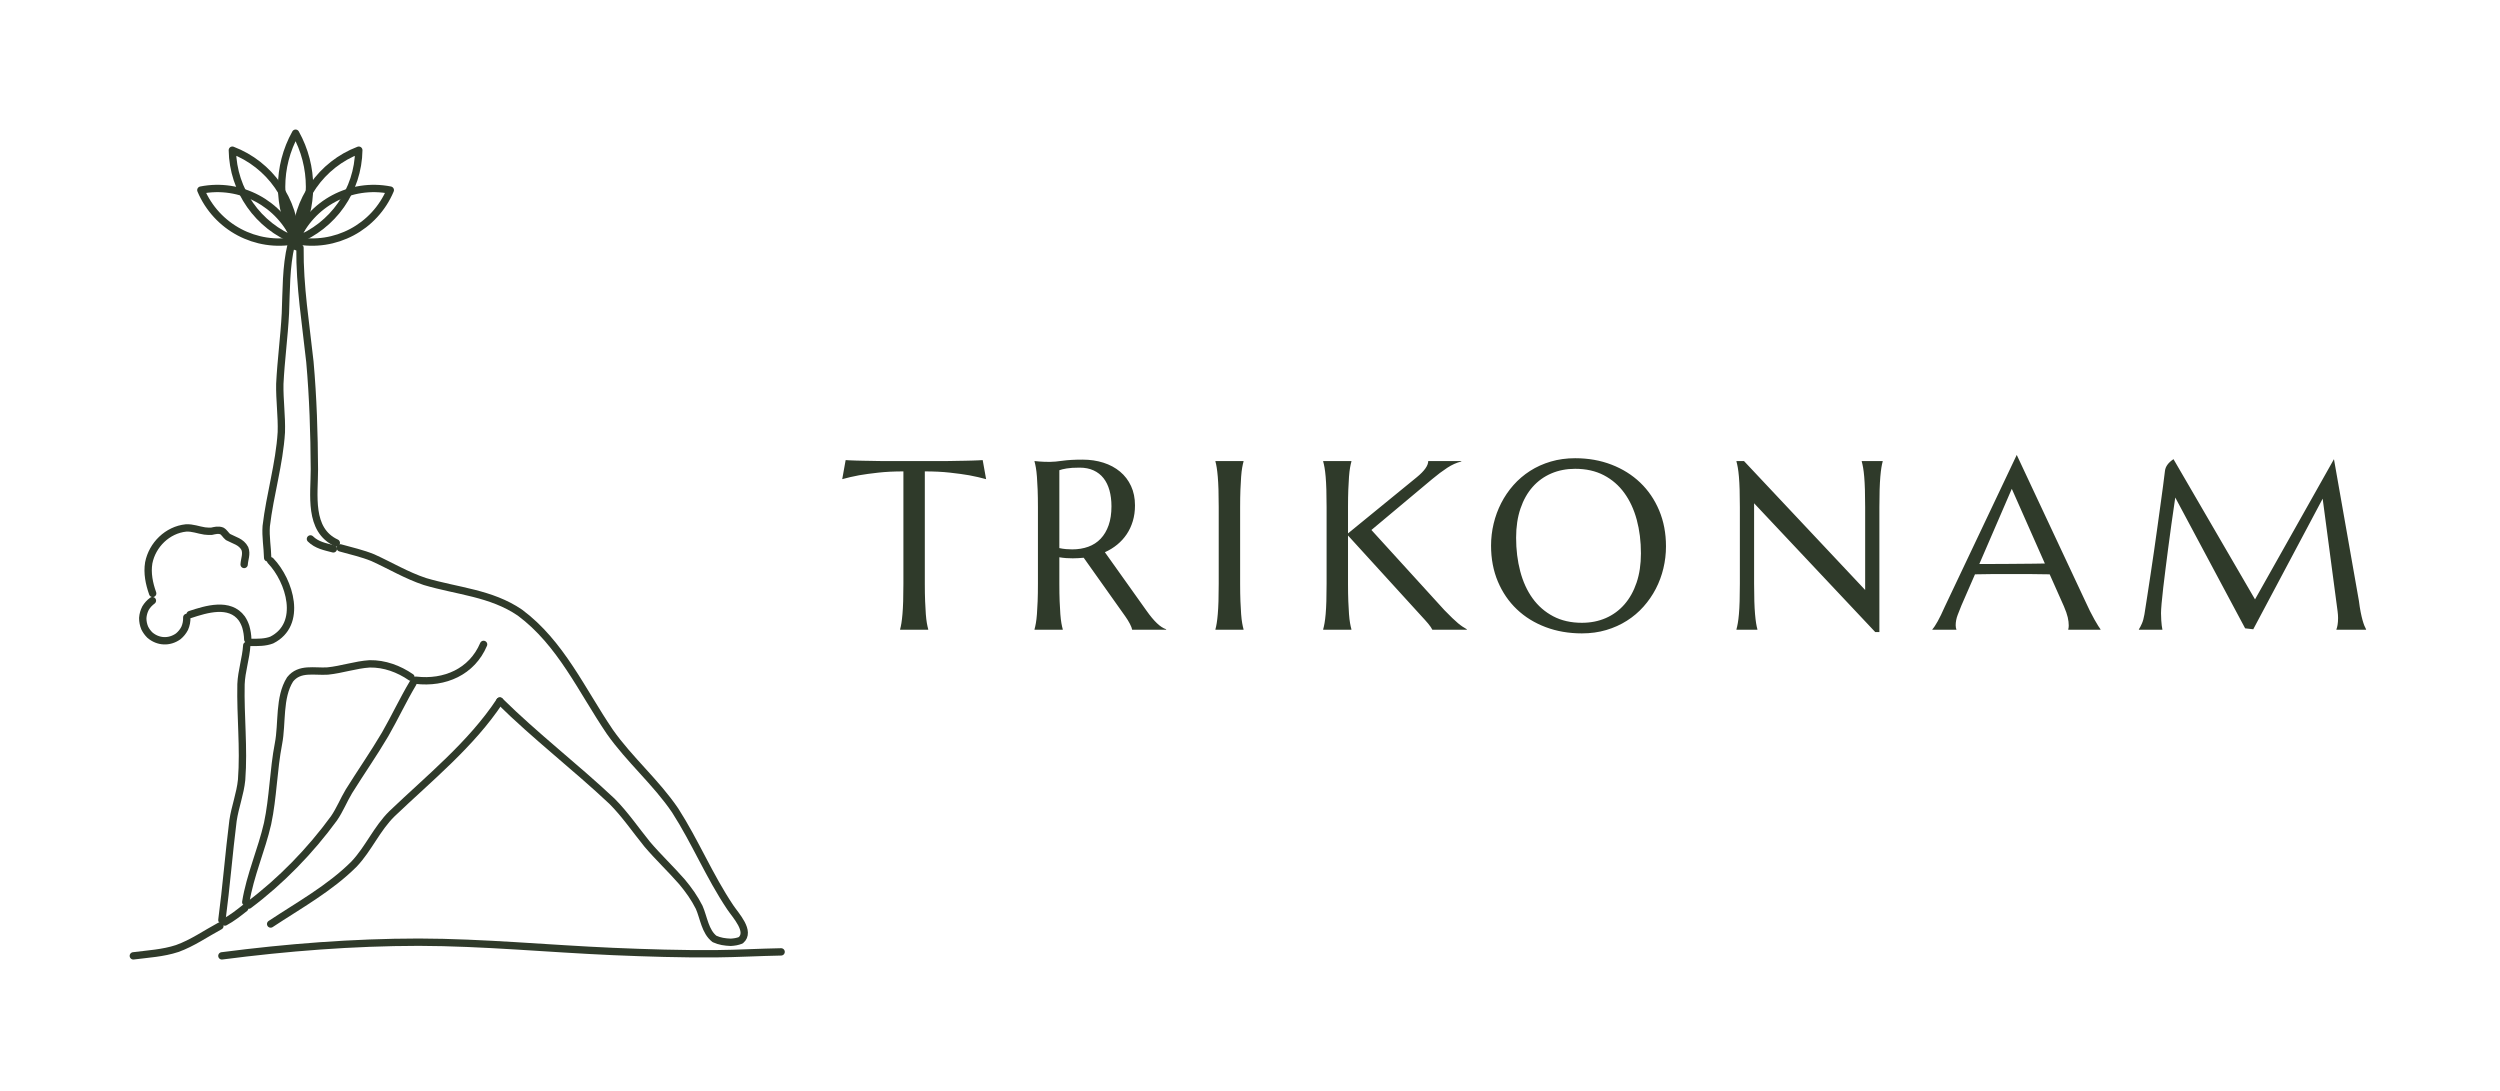
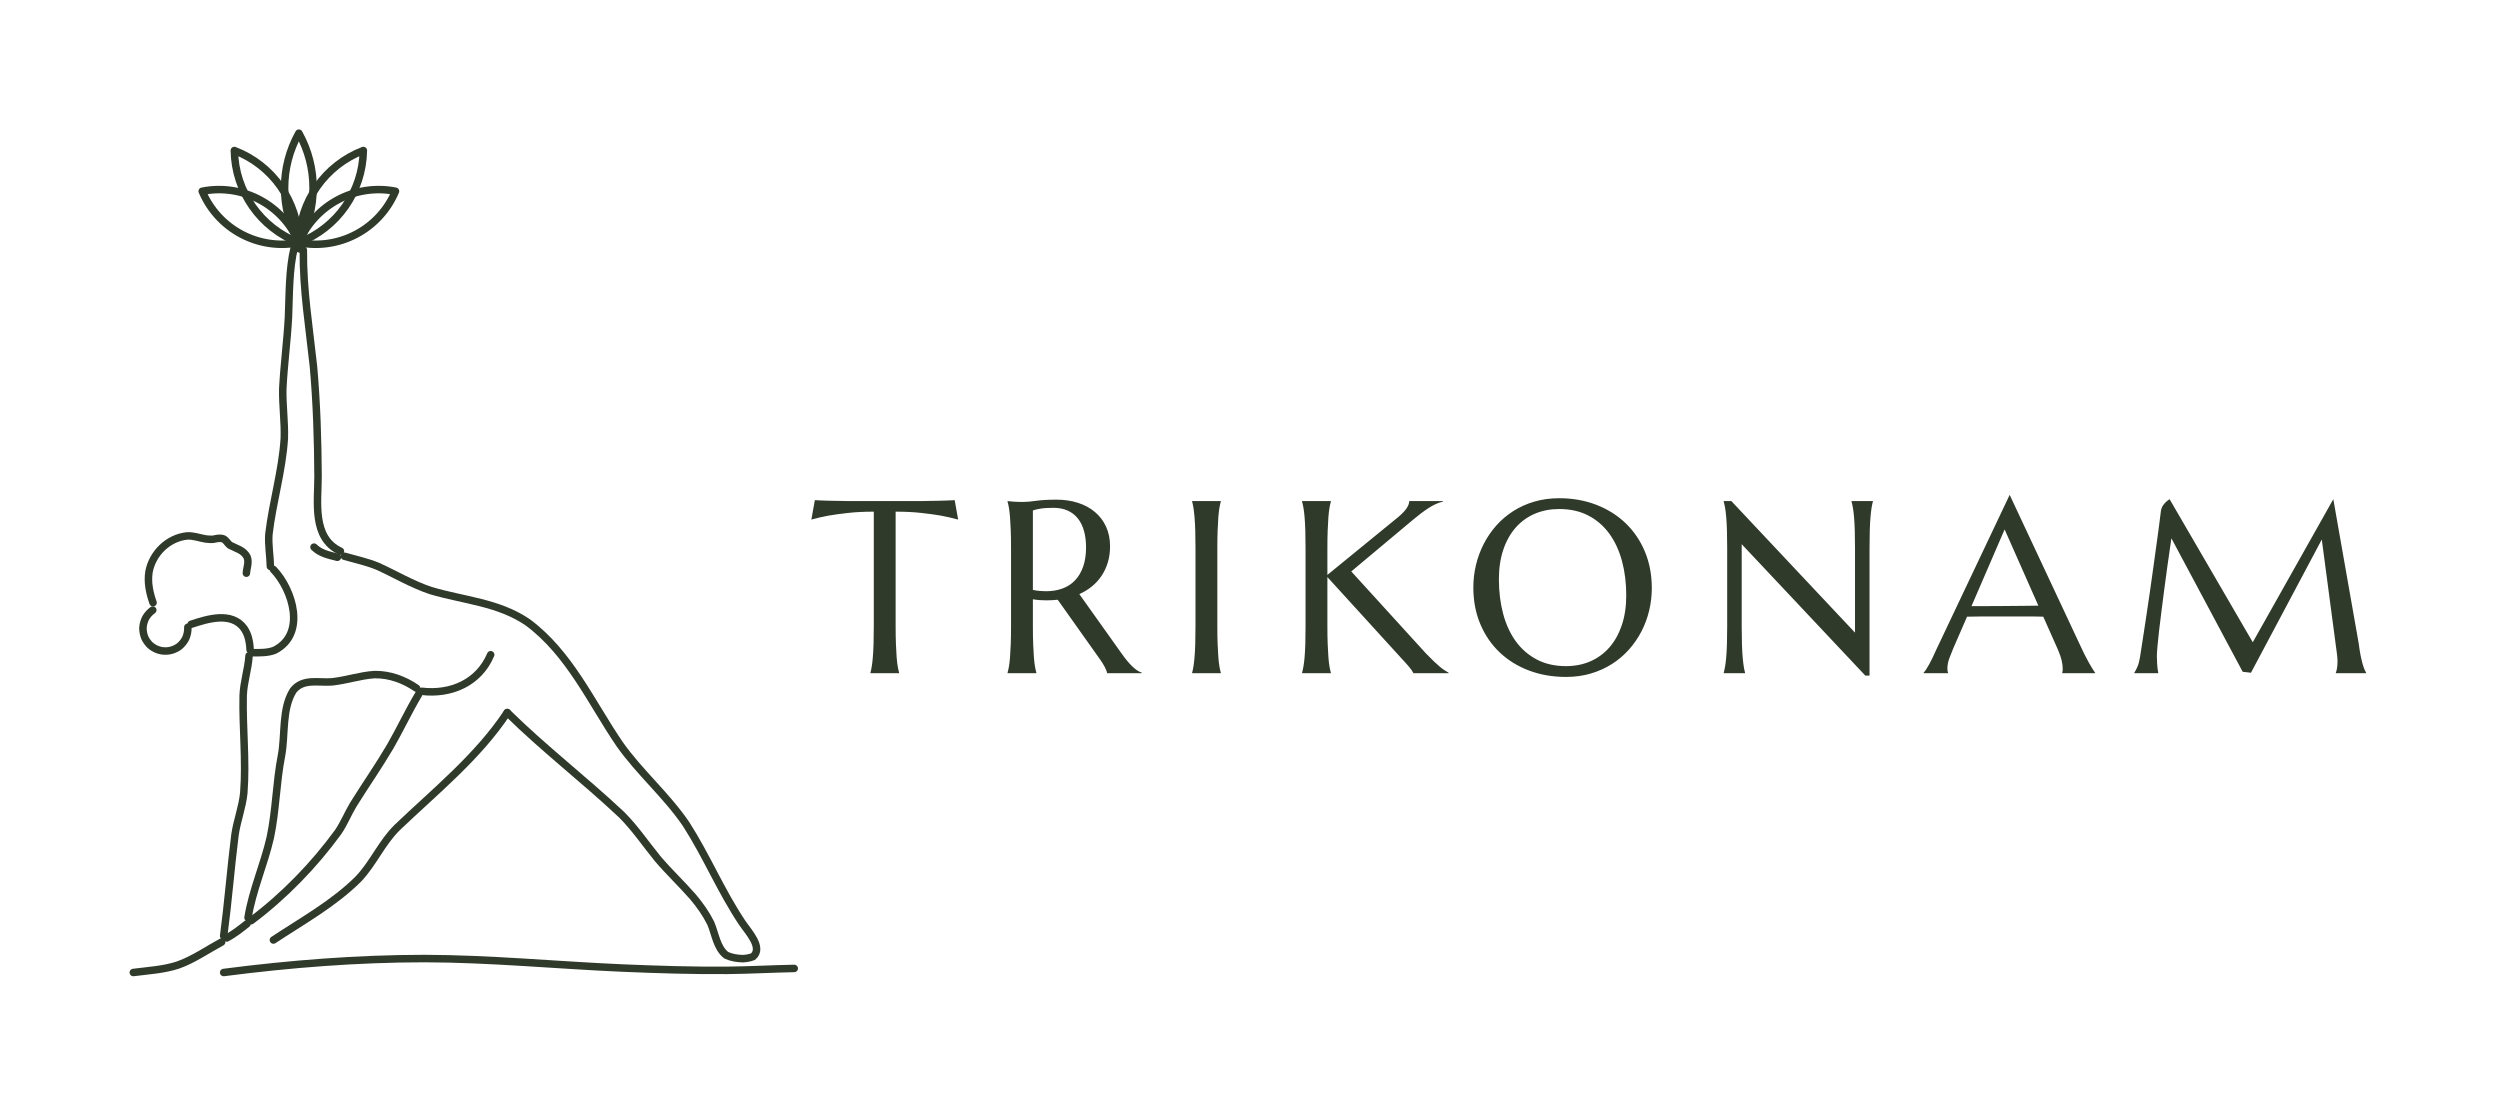
- <svg xmlns="http://www.w3.org/2000/svg" viewBox="-182.277 -182.277 3402.501 1484.554">
+ <svg xmlns="http://www.w3.org/2000/svg" viewBox="-178.659 -178.659 3334.965 1477.318">
  <g transform="translate(0.00,0.00) scale(1)" color="#2F3A2A">
    <g fill="none" stroke="currentColor" stroke-width="10.0" stroke-linecap="round" stroke-linejoin="round">
      <path d="M280.87,563.39C295.81,567.61 310.71,570.86 325.14,576.74C348.90,587.51 371.08,600.89 395.96,609.17C440.09,622.29 486.07,624.78 525.20,651.42C581.07,692.81 609.60,757.63 647.71,813.70C674.50,851.78 710.42,882.18 736.61,920.72C764.03,963.44 783.18,1010.24 811.54,1052.52C818.81,1063.49 840.01,1085.54 825.87,1097.48C821.24,1099.27 817.25,1099.89 812.28,1100.20C804.29,1099.88 797.47,1098.92 790.16,1095.62C777.30,1085.62 775.59,1066.93 769.31,1052.59C762.94,1039.90 755.00,1028.77 745.90,1017.89C730.64,1000.40 713.69,984.50 698.67,966.81C682.68,947.19 668.54,926.13 650.60,908.18C600.95,861.45 546.65,819.87 498.00,771.87" />
      <path d="M498.00,771.87C459.03,830.83 401.92,876.74 351.32,925.10C330.38,945.68 319.49,972.71 299.54,993.78C266.56,1026.70 224.66,1049.77 186.07,1075.31" />
      <path d="M377.03,739.44C360.48,728.05 341.08,720.88 320.84,721.22C301.53,722.47 282.92,729.04 263.65,730.98C245.60,732.17 225.44,726.12 212.53,742.39C196.99,766.84 202.11,802.15 196.75,829.73C189.78,865.69 189.46,903.01 181.91,938.57C173.69,974.51 158.02,1009.15 152.21,1045.51" />
      <path d="M379.73,747.57C366.24,770.26 355.10,794.15 341.99,817.01C326.42,843.49 308.82,868.66 292.60,894.72C285.39,906.71 280.27,919.84 272.33,931.40C240.20,975.51 199.97,1016.91 156.28,1049.58" />
      <path d="M153.57,696.11C152.43,713.95 146.43,730.93 145.73,749.02C144.79,792.70 149.90,835.33 146.56,879.09C144.70,897.93 137.68,915.74 134.88,934.43C129.17,979.49 125.70,1024.82 119.71,1069.89" />
      <path d="M475.89,694.75C460.06,732.18 422.83,748.13 383.80,743.51" />
      <path d="M240.24,551.20C249.04,559.80 259.93,561.73 271.39,564.74" />
      <path d="M150.86,1053.64C142.25,1060.51 133.49,1067.35 123.77,1072.60" />
      <path d="M182.01,576.93C181.70,562.56 179.00,548.22 180.06,533.85C185.10,490.79 197.90,449.63 200.62,406.05C201.32,384.09 198.12,362.19 198.55,340.24C200.11,308.16 204.51,276.21 206.16,244.14C207.40,213.85 206.79,180.52 214.00,151.00L226.00,155.00C225.46,207.59 233.90,258.18 239.49,310.20C243.82,358.73 245.33,407.71 245.61,456.45C245.66,490.78 237.23,538.95 275.45,556.61" />
      <path d="M25.52,625.36C20.79,612.09 17.84,597.86 20.15,583.80C24.96,559.24 45.63,538.88 70.86,536.27C79.79,535.73 87.55,539.09 96.20,540.37C99.27,540.70 102.49,540.94 105.57,540.78C110.46,539.75 114.73,538.48 119.60,540.29C123.26,542.36 124.81,546.09 128.05,548.62C136.50,553.21 146.08,554.90 150.96,564.28C153.83,571.77 150.47,578.44 150.00,585.97" />
      <path d="M71.93,658.01C72.10,663.33 71.18,668.11 69.04,672.99C66.80,677.26 64.02,680.70 60.30,683.77C48.20,692.43 32.91,691.74 21.64,682.04C18.74,679.16 16.53,676.10 14.70,672.45C12.86,667.99 12.00,663.65 12.02,658.82C12.38,654.00 13.58,649.74 15.77,645.44C18.26,641.31 21.24,638.04 25.14,635.19" />
      <path d="M76.37,654.12C98.36,646.85 130.34,636.89 146.85,659.50C149.20,663.02 150.99,666.76 152.28,670.80C153.84,676.42 154.82,682.14 154.92,687.98" />
      <path d="M186.07,580.99C212.06,608.09 230.32,667.31 187.53,688.83C178.49,692.32 168.53,692.05 158.98,692.04" />
      <path d="M880.82,1113.23C851.13,1113.76 821.48,1115.49 791.76,1115.78C745.07,1116.14 698.48,1114.68 651.83,1112.70C563.79,1108.87 475.80,1100.24 387.62,1100.03C297.87,1100.13 208.67,1107.13 119.71,1118.65" />
      <path d="M117.00,1078.02C97.82,1088.36 79.49,1101.31 58.85,1108.67C39.62,1115.02 19.13,1116.06 -0.82,1118.65" />
      <path d="M220.00,145.00A149.74,149.74 0 0 0 220.00,-1.00A149.74,149.74 0 0 0 220.00,145.00" />
      <path d="M220.00,145.00A133.78,133.78 0 0 0 306.04,22.13A133.78,133.78 0 0 0 220.00,145.00" />
      <path d="M220.00,145.00A133.78,133.78 0 0 0 133.96,22.13A133.78,133.78 0 0 0 220.00,145.00" />
      <path d="M220.00,145.00A115.48,115.48 0 0 0 348.91,76.46A115.48,115.48 0 0 0 220.00,145.00" />
      <path d="M220.00,145.00A115.48,115.48 0 0 0 91.09,76.46A115.48,115.48 0 0 0 220.00,145.00" />
    </g>
  </g>
-   <g transform="translate(964.00,674.80)">
+   <g transform="translate(903.70,719.40)">
    <path d="M83.26 -215.51Q64.36 -215.51 49.15 -213.83Q33.94 -212.15 22.90 -210.23Q10.09 -207.82 0.00 -204.94L4.64 -230.88Q6.56 -230.72 10.41 -230.56Q14.25 -230.40 18.97 -230.24Q23.70 -230.08 28.90 -230.00Q34.10 -229.92 38.75 -229.84Q43.39 -229.76 46.99 -229.68Q50.60 -229.60 52.20 -229.60H143.62Q145.22 -229.60 148.82 -229.68Q152.43 -229.76 157.07 -229.84Q161.71 -229.92 166.92 -230.00Q172.12 -230.08 176.84 -230.24Q181.57 -230.40 185.41 -230.56Q189.25 -230.72 191.17 -230.88L195.82 -204.94Q185.57 -207.82 172.76 -210.23Q161.71 -212.15 146.50 -213.83Q131.29 -215.51 112.40 -215.51V-62.60Q112.40 -48.99 112.80 -38.83Q113.20 -28.66 113.76 -21.29Q114.32 -13.93 115.20 -8.97Q116.08 -4.00 117.04 -0.64V0.00H78.77V-0.64Q79.74 -4.00 80.54 -8.97Q81.34 -13.93 81.98 -21.29Q82.62 -28.66 82.94 -38.83Q83.26 -48.99 83.26 -62.60ZM295.49 -62.60Q295.49 -48.99 295.89 -38.83Q296.29 -28.66 296.85 -21.29Q297.41 -13.93 298.29 -8.97Q299.17 -4.00 300.14 -0.64V0.00H261.71V-0.64Q262.67 -4.00 263.55 -8.97Q264.43 -13.93 264.99 -21.29Q265.55 -28.66 265.95 -38.75Q266.35 -48.83 266.35 -62.60V-166.84Q266.35 -180.45 265.95 -190.61Q265.55 -200.78 264.99 -208.15Q264.43 -215.51 263.55 -220.55Q262.67 -225.60 261.71 -228.96V-229.60L268.43 -228.96Q271.48 -228.64 275.24 -228.56Q279.00 -228.48 283.00 -228.48Q289.25 -228.48 299.90 -230.00Q310.54 -231.52 327.03 -231.52Q342.41 -231.52 355.45 -227.36Q368.50 -223.20 378.11 -215.19Q387.72 -207.18 393.08 -195.58Q398.44 -183.97 398.44 -169.24Q398.44 -157.71 395.48 -147.86Q392.52 -138.02 387.16 -130.01Q381.79 -122.01 374.27 -115.84Q366.74 -109.68 357.46 -105.51L413.65 -26.58Q417.82 -20.65 421.42 -16.33Q425.02 -12.01 428.30 -8.89Q431.59 -5.76 434.63 -3.76Q437.67 -1.76 440.87 -0.64V0.00H394.60Q394.12 -3.04 391.48 -8.09Q388.84 -13.13 385.32 -18.09L328.64 -97.99Q324.95 -97.67 321.27 -97.43Q317.59 -97.19 313.75 -97.19Q309.26 -97.19 304.70 -97.51Q300.14 -97.83 295.49 -98.63ZM295.49 -111.12Q299.82 -110.16 304.30 -109.76Q308.78 -109.36 312.94 -109.36Q324.95 -109.36 334.88 -112.96Q344.81 -116.56 351.77 -123.93Q358.74 -131.29 362.58 -142.26Q366.42 -153.23 366.42 -167.96Q366.42 -179.97 363.70 -189.73Q360.98 -199.50 355.61 -206.30Q350.25 -213.11 342.08 -216.87Q333.92 -220.63 323.03 -220.63Q311.98 -220.63 305.42 -219.51Q298.85 -218.39 295.49 -217.11ZM507.92 -0.64Q508.88 -4.00 509.68 -8.97Q510.48 -13.93 511.12 -21.29Q511.76 -28.66 512.08 -38.83Q512.40 -48.99 512.40 -62.60V-166.84Q512.40 -180.45 512.08 -190.61Q511.76 -200.78 511.12 -208.23Q510.48 -215.67 509.68 -220.63Q508.88 -225.60 507.92 -228.96V-229.60H546.18V-228.96Q545.22 -225.60 544.34 -220.63Q543.46 -215.67 542.90 -208.23Q542.34 -200.78 541.94 -190.61Q541.54 -180.45 541.54 -166.84V-62.60Q541.54 -48.99 541.94 -38.83Q542.34 -28.66 542.90 -21.29Q543.46 -13.93 544.34 -8.97Q545.22 -4.00 546.18 -0.64V0.00H507.92ZM654.57 -0.64Q655.54 -4.00 656.42 -8.97Q657.30 -13.93 657.94 -21.29Q658.58 -28.66 658.90 -38.83Q659.22 -48.99 659.22 -62.60V-166.84Q659.22 -180.45 658.90 -190.61Q658.58 -200.78 657.94 -208.23Q657.30 -215.67 656.42 -220.63Q655.54 -225.60 654.57 -228.96V-229.60H693.00V-228.96Q692.04 -225.60 691.16 -220.63Q690.28 -215.67 689.72 -208.23Q689.16 -200.78 688.76 -190.61Q688.36 -180.45 688.36 -166.84V-131.13L781.86 -207.50Q797.55 -220.31 797.55 -229.60H842.55V-228.96Q833.10 -226.72 823.41 -220.39Q813.73 -214.07 802.84 -204.94L720.22 -135.77L819.65 -26.58Q825.89 -20.17 830.30 -15.93Q834.70 -11.69 838.06 -8.89Q841.42 -6.08 844.23 -4.24Q847.03 -2.40 850.07 -0.64V0.00H803.16Q802.52 -1.44 801.00 -3.68Q799.48 -5.92 797.47 -8.33Q795.47 -10.73 793.15 -13.29Q790.83 -15.85 788.75 -18.09L688.36 -128.25V-62.60Q688.36 -48.99 688.76 -38.83Q689.16 -28.66 689.72 -21.29Q690.28 -13.93 691.16 -8.97Q692.04 -4.00 693.00 -0.64V0.00H654.57ZM997.53 -233.44Q1024.27 -233.44 1046.92 -224.72Q1069.58 -215.99 1086.07 -200.22Q1102.56 -184.45 1111.85 -162.35Q1121.13 -140.26 1121.13 -113.52Q1121.13 -98.31 1117.61 -83.58Q1114.09 -68.85 1107.28 -55.72Q1100.48 -42.59 1090.55 -31.46Q1080.63 -20.33 1067.90 -12.25Q1055.17 -4.16 1039.80 0.40Q1024.43 4.96 1006.65 4.96Q979.92 4.96 957.26 -3.60Q934.60 -12.17 918.11 -27.86Q901.62 -43.55 892.33 -65.57Q883.05 -87.58 883.05 -114.48Q883.05 -129.69 886.57 -144.42Q890.09 -159.15 896.90 -172.44Q903.70 -185.73 913.55 -196.86Q923.40 -207.98 936.13 -216.15Q948.85 -224.32 964.30 -228.88Q979.76 -233.44 997.53 -233.44ZM1006.65 -9.45Q1024.43 -9.45 1039.16 -15.85Q1053.89 -22.26 1064.53 -34.42Q1075.18 -46.59 1081.11 -64.12Q1087.03 -81.66 1087.03 -103.91Q1087.03 -128.57 1081.35 -149.62Q1075.66 -170.68 1064.45 -186.13Q1053.25 -201.58 1036.52 -210.31Q1019.78 -219.03 997.53 -219.03Q979.76 -219.03 965.03 -212.71Q950.29 -206.38 939.65 -194.38Q929.00 -182.37 923.08 -164.91Q917.15 -147.46 917.15 -125.21Q917.15 -100.71 922.76 -79.50Q928.36 -58.28 939.57 -42.75Q950.78 -27.22 967.59 -18.33Q984.40 -9.45 1006.65 -9.45ZM1227.28 -229.60 1392.20 -54.12V-166.84Q1392.20 -180.45 1391.88 -190.61Q1391.56 -200.78 1390.92 -208.23Q1390.28 -215.67 1389.40 -220.63Q1388.52 -225.60 1387.55 -228.96V-229.60H1416.05V-228.96Q1415.09 -225.60 1414.29 -220.63Q1413.49 -215.67 1412.85 -208.23Q1412.21 -200.78 1411.89 -190.61Q1411.57 -180.45 1411.57 -166.84V3.20H1405.97L1241.05 -172.12V-62.60Q1241.05 -48.99 1241.37 -38.83Q1241.69 -28.66 1242.33 -21.29Q1242.97 -13.93 1243.77 -8.97Q1244.58 -4.00 1245.54 -0.64V0.00H1217.04V-0.64Q1218.00 -4.00 1218.88 -8.97Q1219.76 -13.93 1220.40 -21.29Q1221.04 -28.66 1221.36 -38.83Q1221.68 -48.99 1221.68 -62.60V-166.84Q1221.68 -180.45 1221.36 -190.61Q1221.04 -200.78 1220.40 -208.23Q1219.76 -215.67 1218.88 -220.63Q1218.00 -225.60 1217.04 -228.96V-229.60ZM1668.64 0.00V-0.64Q1668.96 -1.44 1669.12 -3.04Q1669.28 -4.64 1669.28 -5.92Q1669.28 -10.89 1667.92 -16.89Q1666.56 -22.90 1662.71 -31.86L1643.34 -75.41Q1634.37 -75.73 1619.48 -75.73Q1604.59 -75.73 1587.30 -75.73Q1574.65 -75.73 1562.88 -75.73Q1551.12 -75.73 1541.67 -75.41L1523.26 -33.14Q1520.85 -27.22 1518.13 -20.17Q1515.41 -13.13 1515.41 -5.92Q1515.41 -3.84 1515.73 -2.48Q1516.05 -1.12 1516.37 -0.64V0.00H1483.71V-0.64Q1486.59 -3.68 1490.91 -11.45Q1495.24 -19.21 1500.36 -30.90L1598.51 -237.93L1691.85 -38.75Q1694.90 -31.86 1698.18 -25.38Q1701.46 -18.89 1704.34 -13.77Q1707.22 -8.65 1709.47 -5.12Q1711.71 -1.60 1712.51 -0.64V0.00ZM1564.89 -89.50Q1574.17 -89.50 1583.94 -89.58Q1593.71 -89.66 1603.07 -89.74Q1612.44 -89.82 1621.08 -89.90Q1629.73 -89.98 1636.78 -90.14L1591.78 -191.81L1547.59 -89.50ZM1764.77 -0.64Q1766.53 -3.20 1768.77 -8.25Q1771.02 -13.29 1772.30 -20.97Q1774.06 -32.18 1776.22 -46.19Q1778.38 -60.20 1780.70 -75.57Q1783.02 -90.94 1785.35 -107.03Q1787.67 -123.13 1789.83 -138.74Q1791.99 -154.35 1793.99 -168.84Q1795.99 -183.33 1797.60 -195.34Q1799.20 -207.34 1800.24 -216.23Q1801.28 -225.12 1811.84 -232.16L1922.80 -41.31L2030.24 -232.16L2064.18 -39.39Q2065.30 -30.42 2066.58 -24.02Q2067.86 -17.61 2069.14 -13.05Q2070.43 -8.49 2071.63 -5.52Q2072.83 -2.56 2073.95 -0.64V0.00H2033.60V-0.64Q2034.40 -2.40 2035.12 -6.40Q2035.84 -10.41 2035.84 -16.01Q2035.84 -18.09 2035.68 -20.25Q2035.52 -22.42 2035.20 -24.98L2014.87 -178.36L1920.40 -0.64L1909.35 -1.92L1814.25 -179.97Q1808.64 -142.02 1804.48 -109.84Q1802.72 -96.07 1800.96 -82.38Q1799.20 -68.69 1797.84 -56.84Q1796.47 -44.99 1795.67 -35.95Q1794.87 -26.90 1794.87 -22.58Q1794.87 -17.13 1795.19 -12.97Q1795.51 -8.81 1795.83 -5.92Q1796.31 -2.56 1796.79 0.00H1764.77Z" fill="#2F3A2A" />
  </g>
</svg>
